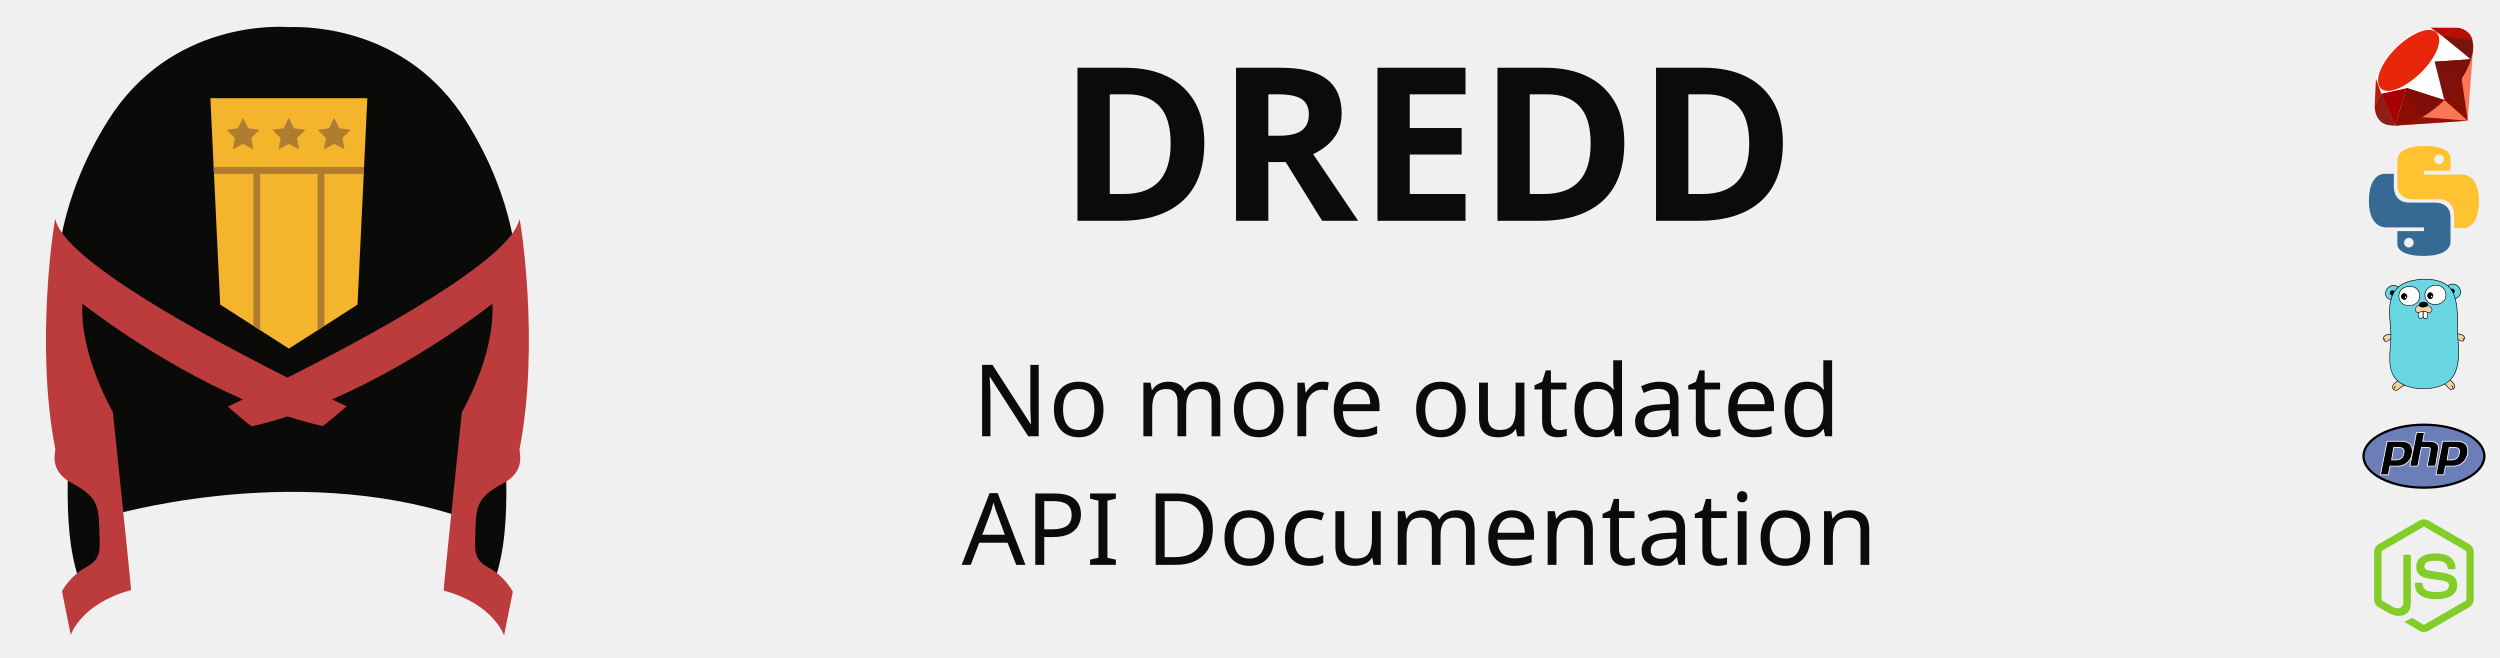
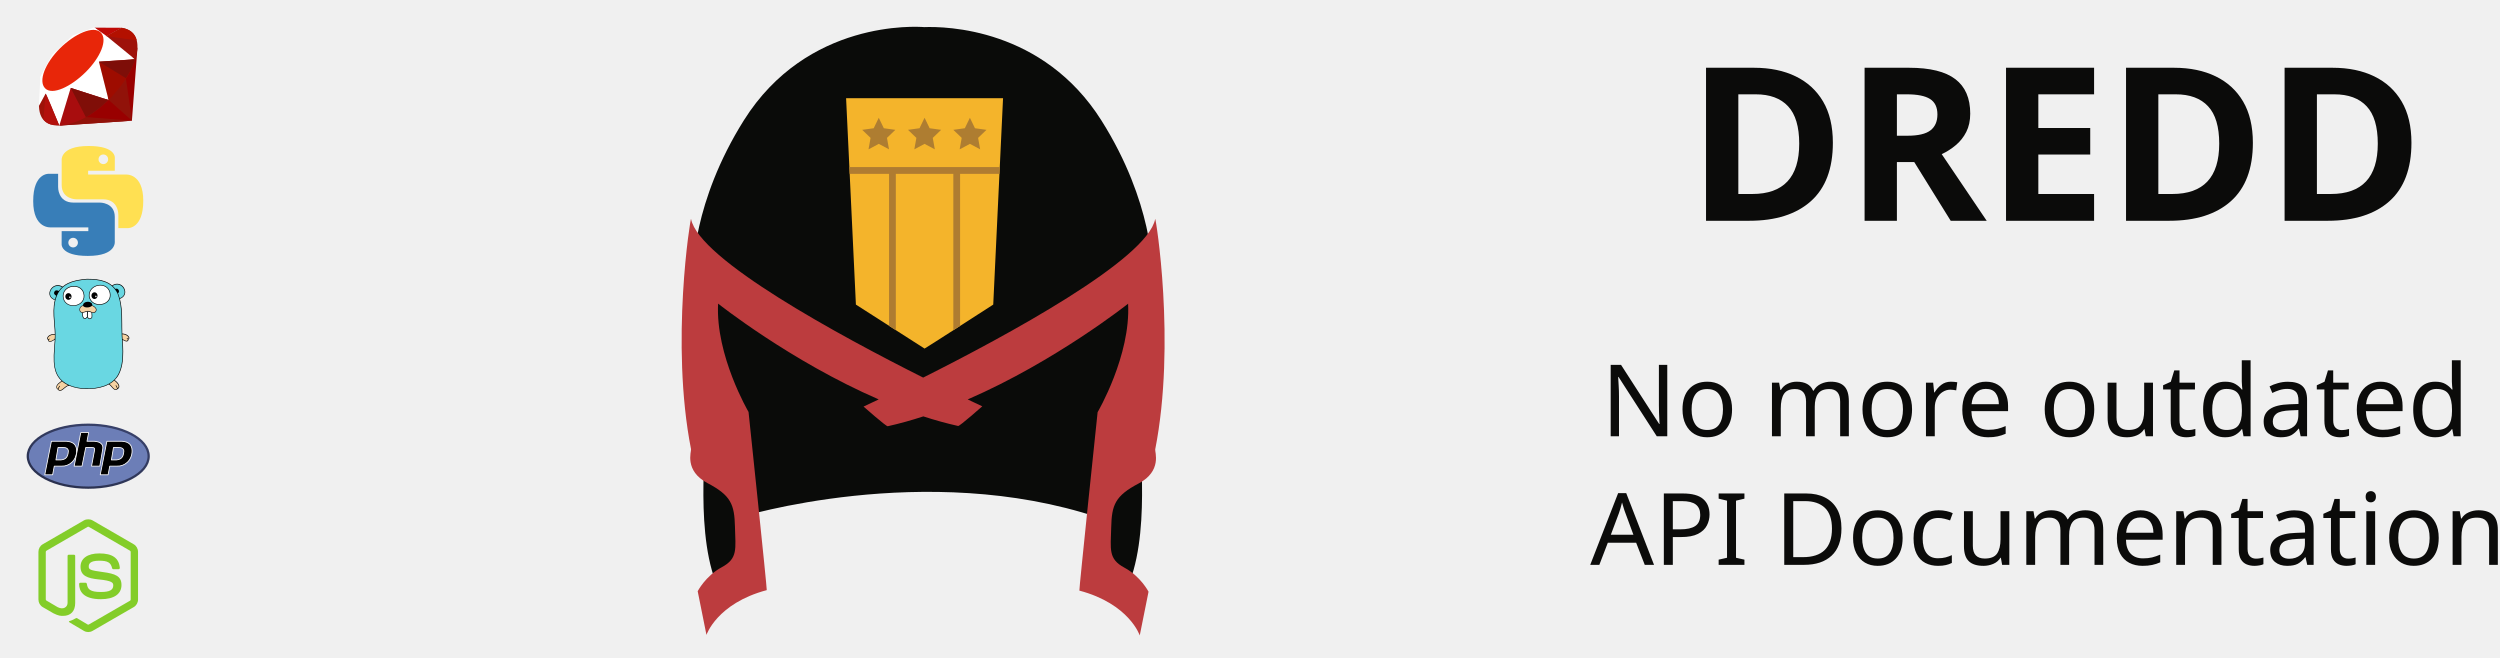
<svg xmlns="http://www.w3.org/2000/svg" xmlns:xlink="http://www.w3.org/1999/xlink" width="700px" height="184px" viewBox="0 0 700 184" version="1.1" id="svg4703">
  <defs id="defs4709">
-     <linearGradient x1="21.058" y1="26.108" x2="16.007" y2="17.169" id="linearGradient-1" gradientTransform="matrix(0.869607,0,0,0.8689455,-542.3468,95.90765)" gradientUnits="userSpaceOnUse">
+     <linearGradient x1="21.058" y1="26.108" x2="16.007" y2="17.169" id="linearGradient-1" gradientTransform="matrix(0.869607,0,0,0.8689455,26.15924,95.90765)" gradientUnits="userSpaceOnUse">
      <stop stop-color="#FB7655" offset="0%" id="stop4712" />
      <stop stop-color="#FB7655" offset="0%" id="stop4714" />
      <stop stop-color="#E42B1E" offset="41%" id="stop4716" />
      <stop stop-color="#990000" offset="99%" id="stop4718" />
      <stop stop-color="#990000" offset="100%" id="stop4720" />
    </linearGradient>
-     <linearGradient x1="32.125" y1="13.06" x2="23.246" y2="12.124" id="linearGradient-2" gradientTransform="matrix(0.6385085,0,0,1.183447,-542.3468,95.90765)" gradientUnits="userSpaceOnUse">
+     <linearGradient x1="32.125" y1="13.06" x2="23.246" y2="12.124" id="linearGradient-2" gradientTransform="matrix(0.6385085,0,0,1.183447,26.15924,95.90765)" gradientUnits="userSpaceOnUse">
      <stop stop-color="#871101" offset="0%" id="stop4723" />
      <stop stop-color="#871101" offset="0%" id="stop4725" />
      <stop stop-color="#911209" offset="99%" id="stop4727" />
      <stop stop-color="#911209" offset="100%" id="stop4729" />
    </linearGradient>
-     <linearGradient x1="4.74" y1="77.171" x2="4.71" y2="64.363" id="linearGradient-3" gradientTransform="matrix(2.544065,0,0,0.2970211,-542.3468,95.90765)" gradientUnits="userSpaceOnUse">
+     <linearGradient x1="4.74" y1="77.171" x2="4.71" y2="64.363" id="linearGradient-3" gradientTransform="matrix(2.544065,0,0,0.2970211,26.15924,95.90765)" gradientUnits="userSpaceOnUse">
      <stop stop-color="#871101" offset="0%" id="stop4732" />
      <stop stop-color="#871101" offset="0%" id="stop4734" />
      <stop stop-color="#911209" offset="99%" id="stop4736" />
      <stop stop-color="#911209" offset="100%" id="stop4738" />
    </linearGradient>
-     <linearGradient x1="5.717" y1="14.399" x2="6.95" y2="16.829" id="linearGradient-4" gradientTransform="matrix(0.7124359,0,0,1.060644,-542.3468,95.90765)" gradientUnits="userSpaceOnUse">
+     <linearGradient x1="5.717" y1="14.399" x2="6.95" y2="16.829" id="linearGradient-4" gradientTransform="matrix(0.7124359,0,0,1.060644,26.15924,95.90765)" gradientUnits="userSpaceOnUse">
      <stop stop-color="#FFFFFF" offset="0%" id="stop4741" />
      <stop stop-color="#FFFFFF" offset="0%" id="stop4743" />
      <stop stop-color="#E57252" offset="23%" id="stop4745" />
      <stop stop-color="#DE3B20" offset="46%" id="stop4747" />
      <stop stop-color="#A60003" offset="99%" id="stop4749" />
      <stop stop-color="#A60003" offset="100%" id="stop4751" />
    </linearGradient>
-     <linearGradient x1="11.722" y1="9.317" x2="12.097" y2="15.789" id="linearGradient-5" gradientTransform="matrix(0.8631306,0,0,0.8754655,-542.3468,95.90765)" gradientUnits="userSpaceOnUse">
+     <linearGradient x1="11.722" y1="9.317" x2="12.097" y2="15.789" id="linearGradient-5" gradientTransform="matrix(0.8631306,0,0,0.8754655,26.15924,95.90765)" gradientUnits="userSpaceOnUse">
      <stop stop-color="#FFFFFF" offset="0%" id="stop4754" />
      <stop stop-color="#FFFFFF" offset="0%" id="stop4756" />
      <stop stop-color="#E4714E" offset="23%" id="stop4758" />
      <stop stop-color="#BE1A0D" offset="56%" id="stop4760" />
      <stop stop-color="#A80D00" offset="99%" id="stop4762" />
      <stop stop-color="#A80D00" offset="100%" id="stop4764" />
    </linearGradient>
-     <linearGradient x1="15.435" y1="3.682" x2="15.899" y2="9.41" id="linearGradient-6" gradientTransform="matrix(1.0359,0,0,0.7294535,-542.3468,95.90765)" gradientUnits="userSpaceOnUse">
+     <linearGradient x1="15.435" y1="3.682" x2="15.899" y2="9.41" id="linearGradient-6" gradientTransform="matrix(1.0359,0,0,0.7294535,26.15924,95.90765)" gradientUnits="userSpaceOnUse">
      <stop stop-color="#FFFFFF" offset="0%" id="stop4767" />
      <stop stop-color="#FFFFFF" offset="0%" id="stop4769" />
      <stop stop-color="#E46342" offset="18%" id="stop4771" />
      <stop stop-color="#C82410" offset="40%" id="stop4773" />
      <stop stop-color="#A80D00" offset="99%" id="stop4775" />
      <stop stop-color="#A80D00" offset="100%" id="stop4777" />
    </linearGradient>
-     <linearGradient x1="9.694" y1="2.385" x2="10.026" y2="-1.716" id="linearGradient-7" gradientTransform="matrix(1.483415,0,0,0.509393,-542.3468,95.90765)" gradientUnits="userSpaceOnUse">
+     <linearGradient x1="9.694" y1="2.385" x2="10.026" y2="-1.716" id="linearGradient-7" gradientTransform="matrix(1.483415,0,0,0.509393,26.15924,95.90765)" gradientUnits="userSpaceOnUse">
      <stop stop-color="#FFFFFF" offset="0%" id="stop4780" />
      <stop stop-color="#FFFFFF" offset="0%" id="stop4782" />
      <stop stop-color="#C81F11" offset="54%" id="stop4784" />
      <stop stop-color="#BF0905" offset="99%" id="stop4786" />
      <stop stop-color="#BF0905" offset="100%" id="stop4788" />
    </linearGradient>
-     <linearGradient x1="0.945" y1="7.803" x2="1.736" y2="7.927" id="linearGradient-8" gradientTransform="matrix(0.4348304,0,0,1.737783,-542.3468,95.90765)" gradientUnits="userSpaceOnUse">
+     <linearGradient x1="0.945" y1="7.803" x2="1.736" y2="7.927" id="linearGradient-8" gradientTransform="matrix(0.4348304,0,0,1.737783,26.15924,95.90765)" gradientUnits="userSpaceOnUse">
      <stop stop-color="#FFFFFF" offset="0%" id="stop4791" />
      <stop stop-color="#FFFFFF" offset="0%" id="stop4793" />
      <stop stop-color="#DE4024" offset="31%" id="stop4795" />
      <stop stop-color="#BF190B" offset="99%" id="stop4797" />
      <stop stop-color="#BF190B" offset="100%" id="stop4799" />
    </linearGradient>
-     <linearGradient x1="-2.215" y1="18.793" x2="16.313" y2="-0.34" id="linearGradient-9" gradientTransform="matrix(0.8698952,0,0,0.8686576,-542.3468,95.90765)" gradientUnits="userSpaceOnUse">
+     <linearGradient x1="-2.215" y1="18.793" x2="16.313" y2="-0.34" id="linearGradient-9" gradientTransform="matrix(0.8698952,0,0,0.8686576,26.15924,95.90765)" gradientUnits="userSpaceOnUse">
      <stop stop-color="#BD0012" offset="0%" id="stop4802" />
      <stop stop-color="#BD0012" offset="0%" id="stop4804" />
      <stop stop-color="#FFFFFF" offset="7%" id="stop4806" />
      <stop stop-color="#FFFFFF" offset="17%" id="stop4808" />
      <stop stop-color="#C82F1C" offset="27%" id="stop4810" />
      <stop stop-color="#820C01" offset="33%" id="stop4812" />
      <stop stop-color="#A31601" offset="46%" id="stop4814" />
      <stop stop-color="#B31301" offset="72%" id="stop4816" />
      <stop stop-color="#E82609" offset="99%" id="stop4818" />
      <stop stop-color="#E82609" offset="100%" id="stop4820" />
    </linearGradient>
-     <linearGradient x1="10.123" y1="23.652" x2="7.242" y2="22.073" id="linearGradient-10" gradientTransform="matrix(0.9928576,0,0,0.7610769,-542.3468,95.90765)" gradientUnits="userSpaceOnUse">
+     <linearGradient x1="10.123" y1="23.652" x2="7.242" y2="22.073" id="linearGradient-10" gradientTransform="matrix(0.9928576,0,0,0.7610769,26.15924,95.90765)" gradientUnits="userSpaceOnUse">
      <stop stop-color="#8C0C01" offset="0%" id="stop4823" />
      <stop stop-color="#8C0C01" offset="0%" id="stop4825" />
      <stop stop-color="#990C00" offset="54%" id="stop4827" />
      <stop stop-color="#A80D0E" offset="99%" id="stop4829" />
      <stop stop-color="#A80D0E" offset="100%" id="stop4831" />
    </linearGradient>
-     <linearGradient x1="22.909" y1="12.948" x2="17.636" y2="9.614" id="linearGradient-11" gradientTransform="matrix(0.8201796,0,0,0.9213117,-542.3468,95.90765)" gradientUnits="userSpaceOnUse">
+     <linearGradient x1="22.909" y1="12.948" x2="17.636" y2="9.614" id="linearGradient-11" gradientTransform="matrix(0.8201796,0,0,0.9213117,26.15924,95.90765)" gradientUnits="userSpaceOnUse">
      <stop stop-color="#7E110B" offset="0%" id="stop4834" />
      <stop stop-color="#7E110B" offset="0%" id="stop4836" />
      <stop stop-color="#9E0C00" offset="99%" id="stop4838" />
      <stop stop-color="#9E0C00" offset="100%" id="stop4840" />
    </linearGradient>
-     <linearGradient x1="23.748" y1="5.637" x2="21.238" y2="3.153" id="linearGradient-12" gradientTransform="matrix(0.8581007,0,0,0.8805972,-542.3468,95.90765)" gradientUnits="userSpaceOnUse">
+     <linearGradient x1="23.748" y1="5.637" x2="21.238" y2="3.153" id="linearGradient-12" gradientTransform="matrix(0.8581007,0,0,0.8805972,26.15924,95.90765)" gradientUnits="userSpaceOnUse">
      <stop stop-color="#79130D" offset="0%" id="stop4843" />
      <stop stop-color="#79130D" offset="0%" id="stop4845" />
      <stop stop-color="#9E120B" offset="99%" id="stop4847" />
      <stop stop-color="#9E120B" offset="100%" id="stop4849" />
    </linearGradient>
-     <radialGradient cx="12.588" cy="13.297" fx="12.588" fy="13.297" r="4.407" id="radialGradient-13" gradientTransform="matrix(1.202537,0,0,0.6283724,-542.3468,95.90765)" gradientUnits="userSpaceOnUse">
+     <radialGradient cx="12.588" cy="13.297" fx="12.588" fy="13.297" r="4.407" id="radialGradient-13" gradientTransform="matrix(1.202537,0,0,0.6283724,26.15924,95.90765)" gradientUnits="userSpaceOnUse">
      <stop stop-color="#A80D00" offset="0%" id="stop4852" />
      <stop stop-color="#A80D00" offset="0%" id="stop4854" />
      <stop stop-color="#7E0E08" offset="99%" id="stop4856" />
      <stop stop-color="#7E0E08" offset="100%" id="stop4858" />
    </radialGradient>
-     <radialGradient cx="7.915" cy="20.001" fx="7.915" fy="20.001" r="7.151" id="radialGradient-14" gradientTransform="matrix(0.9852392,0,0,0.766962,-542.3468,95.90765)" gradientUnits="userSpaceOnUse">
+     <radialGradient cx="7.915" cy="20.001" fx="7.915" fy="20.001" r="7.151" id="radialGradient-14" gradientTransform="matrix(0.9852392,0,0,0.766962,26.15924,95.90765)" gradientUnits="userSpaceOnUse">
      <stop stop-color="#A30C00" offset="0%" id="stop4861" />
      <stop stop-color="#A30C00" offset="0%" id="stop4863" />
      <stop stop-color="#800E08" offset="99%" id="stop4865" />
      <stop stop-color="#800E08" offset="100%" id="stop4867" />
    </radialGradient>
-     <linearGradient x1="4.591" y1="14.706" x2="1.72" y2="13.527" id="linearGradient-15" gradientTransform="matrix(0.6113683,0,0,1.235983,-542.3468,95.90765)" gradientUnits="userSpaceOnUse">
+     <linearGradient x1="4.591" y1="14.706" x2="1.72" y2="13.527" id="linearGradient-15" gradientTransform="matrix(0.6113683,0,0,1.235983,26.15924,95.90765)" gradientUnits="userSpaceOnUse">
      <stop stop-color="#8B2114" offset="0%" id="stop4870" />
      <stop stop-color="#8B2114" offset="0%" id="stop4872" />
      <stop stop-color="#9E100A" offset="43%" id="stop4874" />
      <stop stop-color="#B3100C" offset="99%" id="stop4876" />
      <stop stop-color="#B3100C" offset="100%" id="stop4878" />
    </linearGradient>
-     <linearGradient x1="12.851" y1="1.835" x2="13.362" y2="4.928" id="linearGradient-16" gradientTransform="matrix(1.344972,0,0,0.5618266,-542.3468,95.90765)" gradientUnits="userSpaceOnUse">
+     <linearGradient x1="12.851" y1="1.835" x2="13.362" y2="4.928" id="linearGradient-16" gradientTransform="matrix(1.344972,0,0,0.5618266,26.15924,95.90765)" gradientUnits="userSpaceOnUse">
      <stop stop-color="#B31000" offset="0%" id="stop4881" />
      <stop stop-color="#B31000" offset="0%" id="stop4883" />
      <stop stop-color="#910F08" offset="44%" id="stop4885" />
      <stop stop-color="#791C12" offset="99%" id="stop4887" />
      <stop stop-color="#791C12" offset="100%" id="stop4889" />
    </linearGradient>
-     <linearGradient x1="2.612" y1="2.454" x2="15.971" y2="15.65" id="linearGradient-17" gradientTransform="matrix(0.8712167,0,0,-0.8765837,-507.1009,-39.6159)" gradientUnits="userSpaceOnUse">
+     <linearGradient x1="2.612" y1="2.454" x2="15.971" y2="15.65" id="linearGradient-17" gradientTransform="matrix(0.8712167,0,0,-0.8765837,64.42665,-39.6159)" gradientUnits="userSpaceOnUse">
      <stop stop-color="#387EB8" offset="0%" id="stop4892" />
      <stop stop-color="#366994" offset="100%" id="stop4894" />
    </linearGradient>
-     <linearGradient x1="10.83" y1="10.939" x2="25.178" y2="24.472" id="linearGradient-18" gradientTransform="matrix(0.8712166,0,0,-0.8765837,-507.1009,-39.6159)" gradientUnits="userSpaceOnUse">
+     <linearGradient x1="10.83" y1="10.939" x2="25.178" y2="24.472" id="linearGradient-18" gradientTransform="matrix(0.8712166,0,0,-0.8765837,64.42665,-39.6159)" gradientUnits="userSpaceOnUse">
      <stop stop-color="#FFE052" offset="0%" id="stop4897" />
      <stop stop-color="#FFC331" offset="100%" id="stop4899" />
    </linearGradient>
-     <radialGradient cx="77.914" cy="-48.545" r="146" fx="77.914" fy="-48.545" id="radialGradient3870" xlink:href="#linearGradient3798" gradientUnits="userSpaceOnUse" gradientTransform="matrix(12.93717,0,0,11.64484,-6032.082,-362.2078)" />
+     <radialGradient cx="77.914" cy="-48.545" r="146" fx="77.914" fy="-48.545" id="radialGradient3870" xlink:href="#linearGradient3798" gradientUnits="userSpaceOnUse" gradientTransform="matrix(12.93717,0,0,11.64484,-389.6648,-362.2078)" />
    <linearGradient x1="150" y1="84" x2="299" y2="84" id="linearGradient3798" gradientUnits="userSpaceOnUse">
      <stop id="stop3800" style="stop-color:#dddce9;stop-opacity:1" offset="0" />
      <stop id="stop3802" style="stop-color:#5664a3;stop-opacity:1" offset="0.37" />
      <stop id="stop3804" style="stop-color:#000000;stop-opacity:1" offset="1" />
    </linearGradient>
  </defs>
-   <g style="fill:none;fill-rule:evenodd;stroke:none;stroke-width:1" id="dredd1" transform="matrix(1.100653,0,0,1.100653,12.85813,7.319154)">
+   <g style="fill:none;fill-rule:evenodd;stroke:none;stroke-width:1" id="dredd1" transform="matrix(1.100653,0,0,1.100653,190.8581,7.319154)">
    <g id="Group-5">
      <path d="m 105.904,113.889 -2.878,23.588 0.628,-2.494 c 0,0 8.566,10.21 9.165,9.027 6.992,-13.803 3.065,-38.652 4.322,-39.588 l -11.238,9.467 0,0 z m 0.893,-89.886 C 91.94,0.467 67.135,0.04 61.69,0.247 59.754,0.092 31.922,-1.671 15.823,23.971 2.699,44.876 2.943,62.257 2.943,62.257 l 58.007,49.526 0.001,0.385 0.226,-0.191 0.284,0.242 0.002,-0.485 58.272,-49.481 c 0,0 0.245,-17.364 -12.939,-38.25 l 0,0 z M 5.525,104.466 c 1.251,0.936 -2.658,25.808 4.303,39.625 0.597,1.184 9.124,-9.036 9.124,-9.036 l 0.626,2.496 -2.865,-23.61 -11.187,-9.475 0,0 z" id="Fill-1" style="fill:#0a0b09" />
      <path d="m 14.646,124.985 c 0,0 47.287,-14.646 91.329,0 4.692,1.56 8.522,-32.005 8.522,-32.005 L 119.424,64.763 59.422,95.565 1.196,61.954 5.208,88.673 14.646,124.985" id="Fill-3" style="fill:#0a0b09" />
      <path d="m 116.264,116.342 c 6.002,-3.151 4.099,-8.09 4.208,-8.643 5.335,-27.146 0.105,-59.195 0,-58.65 C 118.477,59.379 82.557,78.803 61.441,89.408 40.369,78.828 4.387,59.383 2.391,49.048 c -0.105,-0.544 -5.328,31.464 0,58.576 0.109,0.553 -1.792,5.485 4.202,8.632 5.994,3.147 6.836,5.463 6.973,11.11 0.137,5.648 0.793,8.056 -3.347,10.277 -4.14,2.222 -6.136,6.111 -6.136,6.111 l 2.231,11.111 c 0,0 2.658,-8.02 15.34,-11.388 0.131,-0.035 -4.633,-45.328 -4.633,-45.328 0,0 -8.44,-14.388 -7.745,-27.565 0,0 18.399,14.633 40.858,24.372 -2.439,1.167 -3.854,1.822 -3.854,1.822 0,0 5.76,5.092 6.144,5.006 3.03,-0.675 6.061,-1.525 9.063,-2.506 2.935,0.953 5.896,1.78 8.856,2.439 0.384,0.085 6.136,-5 6.136,-5 0,0 -1.359,-0.63 -3.706,-1.752 C 95.213,85.215 113.578,70.611 113.578,70.611 c 0.696,13.193 -7.756,27.6 -7.756,27.6 0,0 -4.771,45.351 -4.64,45.386 C 113.882,146.97 116.543,155 116.543,155 l 2.234,-11.125 c 0,0 -1.999,-3.894 -6.145,-6.119 -4.145,-2.224 -3.489,-4.636 -3.351,-10.29 0.137,-5.655 0.98,-7.973 6.982,-11.125" id="Fill-4" style="fill:#bc3c3e" />
    </g>
    <path d="m 41.836,18.325 39.93,0 -2.496,52.512 c 0,0 -17.361,11.189 -17.469,11.189 -0.035,0 -17.469,-11.189 -17.469,-11.189 L 41.836,18.325" id="Fill-6" style="fill:#f4b42b" />
    <path d="m 42.67,35.858 0.079,1.723 10.017,0 0,38.665 1.721,1.103 0,-39.769 14.629,0 0,39.769 1.721,-1.086 0,-38.683 10.014,0 0.082,-1.723 -38.263,0" id="Fill-7" style="fill:#af7c31" />
    <path d="m 50.15,23.312 1.289,2.662 2.928,0.405 -2.131,2.05 0.52,2.913 -2.607,-1.396 -2.606,1.396 0.52,-2.913 -2.131,-2.05 2.928,-0.405 1.289,-2.662" id="Fill-8" style="fill:#ae7d31" />
    <path d="m 61.801,23.312 1.289,2.662 2.928,0.405 -2.131,2.05 0.52,2.913 -2.607,-1.396 -2.606,1.396 0.52,-2.913 -2.131,-2.05 2.928,-0.405 1.289,-2.662" id="Fill-9" style="fill:#ae7d31" />
    <path d="m 73.333,23.312 1.289,2.662 2.928,0.405 -2.131,2.05 0.52,2.913 -2.606,-1.396 -2.607,1.396 0.52,-2.913 -2.131,-2.05 2.928,-0.405 1.289,-2.662" id="Fill-10" style="fill:#ae7d31" />
  </g>
-   <text id="DREDD" font-size="60" font-weight="bold" line-spacing="60" style="font-weight:bold;font-size:60px;font-family:'Proxima Nova';fill:#0b0b0a;fill-rule:evenodd;stroke:none;stroke-width:1" x="261.283" y="-27.186">
-     <tspan x="296.283" y="61.814" id="tspan4914">DREDD</tspan>
+   <text id="DREDD" font-size="60" font-weight="bold" line-spacing="60" style="font-weight:bold;font-size:60px;font-family:'Proxima Nova';fill:#0b0b0a;fill-rule:evenodd;stroke:none;stroke-width:1" x="437.283" y="-27.186">
+     <tspan x="472.283" y="61.814" id="tspan4914">DREDD</tspan>
  </text>
-   <text id="No-more-outdated" font-size="28" font-weight="206" line-spacing="35" style="font-size:28px;font-family:TitilliumText25L;text-align:center;text-anchor:middle;fill:#0b0b0a;fill-rule:evenodd;stroke:none;stroke-width:1" y="37.154" x="85.801">
-     <tspan x="397.463" y="122.154" id="tspan4917" style="text-align:center;text-anchor:middle">No more outdated</tspan>
-     <tspan x="397.463" y="158.154" id="tspan4919" style="text-align:center;text-anchor:middle">API Documentation</tspan>
+   <text id="No-more-outdated" font-size="28" font-weight="206" line-spacing="35" style="font-size:28px;font-family:TitilliumText25L;text-align:center;text-anchor:middle;fill:#0b0b0a;fill-rule:evenodd;stroke:none;stroke-width:1" y="37.154" x="261.801">
+     <tspan x="573.463" y="122.154" id="tspan4917" style="text-align:center;text-anchor:middle">No more outdated</tspan>
+     <tspan x="573.463" y="158.154" id="tspan4919" style="text-align:center;text-anchor:middle">API Documentation</tspan>
  </text>
-   <g id="g5546">
+   <g id="g5546" transform="translate(-654,0)">
    <g transform="matrix(1.150382,0,0,1.150382,664.9062,7.669519)" id="Group" style="fill:none;fill-rule:evenodd;stroke:none;stroke-width:1">
      <path style="fill:url(#linearGradient-1)" id="Shape" d="M 18.585,15.79 4.889,23.922 22.623,22.719 23.989,4.837 18.585,15.79 l 0,0 z" />
      <path style="fill:url(#linearGradient-2)" id="path4923" d="m 22.652,22.707 -1.524,-10.52 -4.152,5.482 5.676,5.038 0,0 z" />
      <path style="fill:url(#linearGradient-3)" id="path4925" d="m 22.673,22.707 -11.167,-0.877 -6.557,2.069 17.724,-1.193 0,0 z" />
      <path style="fill:url(#linearGradient-4)" id="path4927" d="m 4.964,23.902 2.79,-9.139 -6.139,1.313 3.349,7.826 0,0 z" />
      <path style="fill:url(#linearGradient-5)" id="path4929" d="M 16.975,17.699 14.408,7.645 7.062,14.53 l 9.912,3.169 0,0 z" />
      <path style="fill:url(#linearGradient-6)" id="path4931" d="m 23.406,7.786 -6.944,-5.671 -1.934,6.251 8.877,-0.58 0,0 z" />
      <path style="fill:url(#linearGradient-7)" id="path4933" d="m 20.159,0.093 -4.084,2.257 -2.576,-2.287 6.66,0.03 0,0 z" />
      <path style="fill:url(#linearGradient-8)" id="path4935" d="M 0,19.141 1.711,16.021 0.327,12.304 0,19.141 l 0,0 z" />
      <path style="fill:#ffffff" id="path4937" d="M 0.235,12.186 1.627,16.136 7.677,14.778 14.585,8.359 16.534,2.167 13.465,0 8.246,1.953 C 6.602,3.482 3.412,6.508 3.297,6.565 3.183,6.623 1.19,10.39 0.235,12.186 l 0,0 0,0 z" />
      <path style="fill:url(#linearGradient-9)" id="path4939" d="M 5.124,5.091 C 8.687,1.558 13.281,-0.529 15.044,1.25 16.805,3.028 14.937,7.351 11.374,10.882 7.811,14.414 3.274,16.616 1.512,14.838 -0.251,13.06 1.561,8.623 5.124,5.091 l 0,0 0,0 z" />
      <path style="fill:url(#linearGradient-10)" id="path4941" d="m 4.964,23.898 2.768,-9.168 9.192,2.953 c -3.324,3.116 -7.02,5.751 -11.96,6.215 l 0,0 0,0 z" />
      <path style="fill:url(#linearGradient-11)" id="path4943" d="m 14.597,8.341 2.36,9.347 c 2.776,-2.919 5.268,-6.057 6.488,-9.939 l -8.848,0.592 0,0 z" />
      <path style="fill:url(#linearGradient-12)" id="path4945" d="m 23.421,7.796 c 0.944,-2.85 1.162,-6.939 -3.291,-7.698 l -3.654,2.018 6.945,5.68 0,0 z" />
      <path style="fill:#9e1209" id="path4947" d="m 0,19.1 c 0.131,4.704 3.525,4.774 4.97,4.815 L 1.631,16.116 0,19.1 l 0,0 z" />
      <path style="fill:url(#radialGradient-13)" id="path4949" d="m 14.61,8.355 c 2.133,1.311 6.433,3.945 6.52,3.993 0.135,0.076 1.854,-2.897 2.244,-4.578 l -8.764,0.585 0,0 z" />
      <path style="fill:url(#radialGradient-14)" id="path4951" d="m 7.728,14.73 3.7,7.139 c 2.188,-1.187 3.901,-2.632 5.47,-4.181 l -9.17,-2.958 0,0 z" />
      <path style="fill:url(#linearGradient-15)" id="path4953" d="m 1.616,16.126 -0.524,6.243 c 0.989,1.351 2.35,1.469 3.778,1.363 -1.033,-2.57 -3.096,-7.71 -3.253,-7.606 l 0,0 0,0 z" />
      <path style="fill:url(#linearGradient-16)" id="path4955" d="m 16.454,2.132 7.351,1.032 C 23.412,1.501 22.208,0.429 20.154,0.093 l -3.7,2.039 0,0 z" />
    </g>
    <g transform="matrix(1.144301,0,0,-1.144301,663.276,71.6675)" id="g4957" style="fill:none;fill-rule:evenodd;stroke:none;stroke-width:1">
      <path style="fill:url(#linearGradient-17)" id="path4959" d="M 13.386,0.008 C 6.548,0.008 6.975,2.985 6.975,2.985 l 0.008,3.084 6.525,0 0,0.926 -9.117,0 c 0,0 -4.375,-0.498 -4.375,6.428 -4.8e-7,6.926 3.819,6.681 3.819,6.681 l 2.279,0 0,-3.214 c 0,0 -0.123,-3.834 3.758,-3.834 l 6.472,0 c 0,0 3.636,0.059 3.636,-3.528 l 0,-5.931 c 0,-5e-7 0.552,-3.589 -6.594,-3.589 l 0,0 0,0 z M 9.788,2.082 c 0.649,-4e-7 1.174,0.527 1.174,1.179 0,0.652 -0.525,1.179 -1.174,1.179 -0.649,5e-7 -1.174,-0.527 -1.174,-1.179 -5e-7,-0.652 0.525,-1.179 1.174,-1.179 l 0,0 0,0 z" />
      <path style="fill:url(#linearGradient-18)" id="path4961" d="m 13.58,26.907 c 6.838,0 6.411,-2.977 6.411,-2.977 l -0.008,-3.084 -6.525,0 0,-0.926 9.117,0 c 0,0 4.375,0.498 4.375,-6.428 2e-6,-6.926 -3.819,-6.681 -3.819,-6.681 l -2.279,0 0,3.214 c 0,0 0.123,3.834 -3.758,3.834 l -6.472,0 c 0,0 -3.636,-0.059 -3.636,3.528 l 0,5.931 c 0,0 -0.552,3.589 6.594,3.589 l 0,0 0,0 z m 3.598,-2.074 c -0.649,0 -1.174,-0.527 -1.174,-1.179 0,-0.652 0.525,-1.179 1.174,-1.179 0.649,0 1.174,0.527 1.174,1.179 2e-6,0.652 -0.525,1.179 -1.174,1.179 l 0,0 0,0 z" />
    </g>
    <path id="path4967" d="m 678.704,145.411 c -0.424,0 -0.835,0.088 -1.2,0.296 l -11.542,6.69 c -0.747,0.432 -1.2,1.249 -1.2,2.117 l 0,13.357 c 0,0.867 0.453,1.684 1.2,2.117 l 3.015,1.746 c 1.464,0.725 2.004,0.713 2.671,0.713 2.168,0 3.406,-1.32 3.406,-3.616 l 0,-13.186 c 0,-0.186 -0.162,-0.321 -0.344,-0.321 l -1.446,0 c -0.185,0 -0.343,0.134 -0.343,0.321 l 0,13.186 c 0,1.017 -1.056,2.04 -2.769,1.18 l -3.135,-1.845 c -0.111,-0.061 -0.197,-0.168 -0.197,-0.296 l 0,-13.357 c 0,-0.127 0.086,-0.257 0.197,-0.321 l 11.517,-6.667 c 0.108,-0.062 0.236,-0.062 0.343,0 l 11.517,6.667 c 0.11,0.066 0.196,0.19 0.196,0.321 l 0,13.357 c 0,0.128 -0.063,0.259 -0.171,0.321 l -11.542,6.667 c -0.099,0.059 -0.235,0.059 -0.343,0 l -2.965,-1.771 c -0.088,-0.052 -0.209,-0.048 -0.294,0 -0.818,0.466 -0.972,0.52 -1.74,0.787 -0.189,0.066 -0.477,0.168 0.097,0.491 l 3.872,2.289 c 0.369,0.214 0.779,0.319 1.2,0.319 0.427,0 0.833,-0.105 1.202,-0.319 l 11.542,-6.667 c 0.747,-0.436 1.2,-1.249 1.2,-2.117 l 0,-13.357 c 0,-0.868 -0.453,-1.683 -1.2,-2.117 l -11.542,-6.69 c -0.362,-0.207 -0.778,-0.296 -1.202,-0.296 z m 3.089,9.546 c -3.287,0 -5.245,1.404 -5.245,3.739 0,2.533 1.943,3.229 5.097,3.542 3.774,0.371 4.068,0.927 4.068,1.673 0,1.293 -1.028,1.845 -3.456,1.845 -3.05,0 -3.72,-0.764 -3.944,-2.287 -0.026,-0.163 -0.152,-0.296 -0.319,-0.296 l -1.494,0 c -0.184,0 -0.343,0.159 -0.343,0.344 0,1.95 1.055,4.257 6.1,4.257 3.652,0 5.759,-1.44 5.759,-3.962 0,-2.5 -1.702,-3.171 -5.245,-3.641 -3.58,-0.475 -3.921,-0.707 -3.921,-1.549 0,-0.695 0.29,-1.624 2.941,-1.624 2.368,0 3.243,0.512 3.602,2.115 0.031,0.151 0.164,0.271 0.319,0.271 l 1.494,0 c 0.092,0 0.182,-0.057 0.246,-0.124 0.063,-0.071 0.106,-0.15 0.097,-0.246 -0.231,-2.761 -2.064,-4.059 -5.758,-4.059 z" style="fill:#83cd29;fill-rule:evenodd;stroke:none;stroke-width:1" />
    <g id="g5168" transform="matrix(0.1159078,0,0,0.1159078,661.3181,118.4595)">
      <ellipse cx="150" cy="80" rx="146" ry="76" id="ellipse3860" style="fill:#6c7eb7;stroke:url(#radialGradient3870);stroke-width:5.5" />
      <path d="m 45,125 16,-81 37,0 c 16,1 24,9 24,23 0,24 -19,38 -36,37 l -18,0 -4,21 -19,0 z m 27,-36 5,-30 13,0 c 7,0 12,3 12,9 -1,17 -9,20 -18,21 l -12,0 z" id="p" style="fill-rule:evenodd;stroke:#ffffff;stroke-width:2;stroke-linejoin:round" />
      <path d="m 116,104 16,-81 19,0 -4,21 18,0 c 16,1 22,9 20,19 l -7,41 -20,0 7,-37 c 1,-5 1,-8 -6,-8 l -15,0 -9,45 -19,0 z" id="h" style="stroke:#ffffff;stroke-width:2;stroke-linejoin:round" />
      <use transform="translate(134,0)" id="p2" xlink:href="#p" x="0" y="0" width="100%" height="100%" />
    </g>
    <g id="g4846" transform="matrix(0.09032735,0,0,0.09032735,667.1557,78.06176)">
      <path id="path4848" d="m 3.686,188.165 c 0.498,10.26 10.758,5.479 15.34,2.291 4.383,-3.088 5.678,-0.498 6.076,-6.475 0.299,-3.984 0.697,-7.869 0.498,-11.854 -6.674,-0.598 -13.846,0.996 -19.325,4.981 -2.889,1.992 -8.068,8.567 -2.59,11.057" style="fill:#f6d2a2" />
      <path id="path4850" d="m 208.187,314.272 c 7.869,4.881 22.313,19.623 10.459,26.795 -11.356,10.36 -17.731,-11.455 -27.692,-14.444 4.283,-5.877 9.662,-11.256 17.233,-12.352 l 0,0 0,0 z" style="fill:#f6d2a2" />
      <path id="path4852" d="m 67.337,330.907 c -9.264,1.395 -14.444,9.762 -22.213,14.045 -7.272,4.283 -10.061,-1.395 -10.658,-2.59 -1.096,-0.498 -0.996,0.498 -2.789,-1.295 -6.774,-10.658 6.973,-18.428 14.145,-23.707 9.961,-1.992 16.237,6.674 21.516,13.547 l 0,0 0,0 z" style="fill:#f6d2a2" />
      <path id="path4854" d="m 251.916,186.87 c -0.498,10.26 -10.758,5.479 -15.34,2.291 -4.383,-3.088 -5.678,-0.498 -6.076,-6.475 -0.299,-3.984 -0.697,-7.869 -0.498,-11.854 6.674,-0.598 13.846,0.996 19.325,4.981 2.789,1.992 8.068,8.567 2.59,11.057" style="fill:#f6d2a2" />
      <path id="path4856" d="M 224.722,61.759 C 260.283,49.208 232.492,0.498 201.513,22.014 181.192,4.582 153.202,1.395 123.816,1.395 95.029,3.686 67.636,8.965 48.511,25.7 17.631,5.777 -10.858,53.591 25.401,65.644 c -10.16,39.446 1.395,79.689 -0.199,119.832 -1.494,36.059 -10.957,84.37 9.065,116.744 17.033,27.692 53.69,37.553 83.872,38.649 38.549,1.395 85.267,-8.068 103.994,-45.423 17.93,-35.561 12.949,-79.888 10.658,-118.238 -2.291,-38.749 1.992,-78.095 -8.068,-115.449 l 0,0 z" style="fill:#69d7e2" />
      <path id="path4858" d="m 254.605,180.794 c -0.996,-2.092 -2.889,-4.482 -4.682,-5.777 -4.582,-3.287 -10.459,-5.08 -16.535,-5.279 -0.199,-6.176 -0.398,-12.949 -0.398,-21.516 l 0,-7.77 c -0.1,-24.504 -0.398,-35.262 -1.793,-48.71 -1.096,-10.559 -2.789,-20.321 -5.18,-29.485 8.068,-3.088 13.348,-8.168 15.44,-14.742 1.992,-6.076 0.996,-12.949 -2.391,-19.026 -3.486,-5.977 -9.065,-10.459 -15.539,-12.252 -6.973,-1.893 -14.543,-0.498 -21.815,4.383 C 195.237,15.141 187.767,10.957 179.399,7.77 164.557,2.291 147.325,0.199 123.916,0.199 l 0,0.996 -0.1,-0.996 C 98.814,2.191 80.286,6.076 64.946,13.547 58.77,16.535 53.292,20.121 48.511,24.305 41.139,19.723 33.469,18.627 26.397,20.819 19.823,22.811 14.145,27.493 10.758,33.569 7.371,39.645 6.574,46.618 8.865,52.595 11.156,58.571 16.436,63.253 24.305,66.142 21.815,76.202 20.52,86.861 20.321,98.615 c -0.199,11.455 0.299,20.619 2.092,41.339 1.295,15.44 1.793,22.512 1.992,31.079 -6.774,-0.299 -13.547,1.494 -18.627,5.18 -1.793,1.295 -3.785,3.586 -4.682,5.777 -1.295,2.789 -0.797,5.279 1.793,6.774 0.398,4.781 3.088,6.973 7.172,6.574 2.988,-0.299 6.574,-1.893 9.662,-4.084 0.697,-0.498 1.395,-0.896 2.092,-1.195 0.299,-0.1 0.498,-0.199 0.797,-0.299 0,0 0.598,-0.199 0.797,-0.299 0.299,-0.1 0.598,-0.199 0.797,-0.398 -0.199,4.682 -0.598,9.563 -1.494,20.719 -0.996,12.551 -1.494,19.424 -1.693,27.094 -0.896,28.489 2.49,49.208 12.651,65.644 3.188,5.18 7.072,9.762 11.654,13.946 -0.896,0.598 -4.682,3.387 -5.877,4.283 -4.184,3.188 -7.072,5.877 -8.766,8.865 -2.191,3.885 -2.191,7.77 0.299,11.854 l 0.1,0.1 0.1,0.1 c 1.096,1.096 1.693,1.395 2.49,1.395 l 0.1,0 0.199,0 0,0 c 0.1,0.199 0.199,0.299 0.299,0.498 0.299,0.498 0.598,0.896 0.896,1.295 2.49,2.889 5.977,3.586 10.658,0.797 2.49,-1.295 4.283,-2.789 8.068,-5.977 0.1,-0.1 0.1,-0.1 0.199,-0.199 6.076,-5.18 9.065,-7.072 13.547,-7.77 l 1.594,-0.299 c 0.598,0.299 1.195,0.498 1.893,0.797 14.145,5.678 30.581,8.766 47.216,9.363 21.516,0.797 42.235,-1.893 59.767,-8.268 4.682,-1.693 9.065,-3.686 13.248,-5.877 2.59,0.996 4.781,3.088 8.965,7.969 0.199,0.199 0.199,0.199 0.299,0.398 0.199,0.199 0.199,0.299 0.299,0.398 0.199,0.299 0.498,0.498 0.697,0.797 3.287,3.885 5.479,5.777 7.969,6.873 3.287,1.395 6.475,0.697 9.762,-2.291 5.777,-3.586 6.176,-9.164 2.391,-15.539 -2.689,-4.482 -7.371,-9.164 -11.754,-12.153 5.18,-5.08 9.662,-11.156 13.149,-18.03 9.563,-19.125 13.248,-41.438 13.049,-70.126 -0.1,-10.16 -0.498,-19.026 -1.594,-35.96 l 0,-0.498 c 0.498,0.199 0.996,0.498 1.494,0.896 3.088,2.092 6.674,3.785 9.662,4.084 4.084,0.398 6.774,-1.793 7.172,-6.574 l 0,0 c 2.49,-1.594 2.988,-4.084 1.693,-6.873 l 0,0 z M 222.929,18.328 c 5.977,1.594 11.156,5.777 14.344,11.356 3.188,5.578 4.084,11.854 2.291,17.432 -1.893,5.877 -6.674,10.559 -14.145,13.348 -1.494,-5.379 -3.287,-10.658 -5.279,-15.739 2.889,-2.49 4.283,-5.578 1.992,-9.961 -2.291,-4.383 -6.275,-4.881 -10.36,-3.586 -2.59,-3.387 -5.479,-6.375 -8.467,-9.164 6.574,-4.184 13.348,-5.379 19.623,-3.686 l 0,0 z M 10.559,51.997 C 8.467,46.618 9.164,40.243 12.352,34.665 c 3.188,-5.578 8.367,-9.961 14.543,-11.754 6.375,-1.893 13.248,-0.996 20.022,2.988 -3.885,3.486 -7.371,7.471 -10.36,11.854 -5.18,-2.689 -10.459,-3.188 -13.447,2.291 -3.088,5.877 0.498,9.563 5.578,12.352 -0.697,1.693 -1.395,3.486 -1.992,5.279 -0.697,2.191 -1.395,4.482 -1.992,6.774 C 17.432,61.659 12.651,57.376 10.559,51.997 l 0,0 z M 22.612,187.767 c -0.1,0 -0.697,0.199 -0.697,0.299 -0.299,0.1 -0.598,0.199 -0.896,0.398 -0.797,0.299 -1.594,0.797 -2.391,1.395 -2.789,1.992 -6.176,3.486 -8.766,3.686 -2.988,0.299 -4.682,-0.996 -4.981,-4.582 2.092,-0.697 2.988,-1.195 3.785,-2.391 l -1.594,-1.195 c -0.598,0.797 -1.195,1.096 -2.988,1.693 l 0,0 c -0.1,0 -0.1,0 -0.199,0.1 -1.594,-0.896 -1.893,-2.291 -0.996,-4.283 0.797,-1.793 2.59,-3.885 4.084,-4.981 4.781,-3.486 11.156,-5.18 17.532,-4.781 0,2.49 0.1,4.981 0,7.371 0,0.299 0,0.498 -0.1,0.797 -0.1,1.395 -0.1,1.992 -0.199,2.689 l 0,0 c -0.299,2.889 -0.498,3.287 -1.594,3.785 l 0,0 z m 30.082,150.313 c -0.1,0.1 -0.1,0.1 -0.199,0.199 -3.686,3.188 -5.479,4.482 -7.77,5.777 -3.785,2.291 -6.375,1.793 -8.168,-0.398 -0.299,-0.299 -0.498,-0.697 -0.697,-0.996 -0.1,-0.1 -0.199,-0.299 -0.299,-0.398 0,0 0,0 0,-0.1 0.199,-1.793 0.896,-3.088 2.689,-5.877 0.1,-0.1 0.1,-0.1 0.1,-0.199 1.096,-1.594 1.594,-2.49 2.092,-3.586 l -1.793,-0.797 c -0.398,0.896 -0.896,1.693 -1.893,3.287 -0.1,0.1 -0.1,0.1 -0.1,0.199 -1.793,2.59 -2.59,4.184 -2.988,5.977 l -0.1,0 c 0,0 0,0 -0.1,0 l -0.199,0 c -0.199,-0.1 -0.498,-0.299 -0.896,-0.697 -3.885,-6.176 -0.797,-11.455 7.969,-18.03 1.096,-0.797 4.781,-3.387 5.777,-4.184 0.199,0 0.398,-0.1 0.598,-0.199 5.379,4.582 11.654,8.567 18.627,11.854 l 0,0 c 0,0.1 0.1,0.199 0.199,0.299 -4.084,0.996 -7.272,3.088 -12.85,7.869 l 0,0 z M 219.941,327.222 c 3.088,5.18 2.988,9.363 -0.896,12.252 -0.299,-0.598 -0.498,-1.295 -0.896,-2.291 0,-0.1 0,-0.1 -0.1,-0.199 -1.395,-3.785 -2.291,-5.379 -3.984,-7.172 l -1.395,1.395 c 1.494,1.395 2.191,2.889 3.586,6.375 0,0.1 0,0.1 0.1,0.199 0.498,1.295 0.797,2.092 1.096,2.789 -2.59,2.191 -4.881,2.59 -7.272,1.494 -2.092,-0.896 -4.084,-2.789 -7.272,-6.375 -0.199,-0.199 -0.398,-0.498 -0.598,-0.797 -0.1,-0.1 -0.199,-0.199 -0.299,-0.398 -0.199,-0.199 -0.199,-0.199 -0.299,-0.398 -3.686,-4.283 -5.877,-6.574 -8.268,-7.869 5.578,-3.188 10.559,-6.774 15.041,-10.957 4.184,3.088 8.865,7.67 11.455,11.953 l 0,0 z m 1.395,-32.274 c -8.567,17.233 -23.707,29.385 -44.028,36.756 -17.332,6.275 -37.852,8.865 -59.069,8.068 -36.557,-1.295 -68.233,-14.045 -83.075,-38.151 -9.961,-16.037 -13.248,-36.458 -12.352,-64.548 0.299,-7.67 0.697,-14.543 1.693,-27.094 1.096,-14.145 1.395,-18.229 1.693,-24.604 0.199,-4.582 0.199,-9.264 0.1,-14.244 C 26.098,162.366 25.6,155.393 24.305,139.754 22.512,119.035 22.014,109.97 22.213,98.615 22.512,83.673 24.504,70.525 28.688,58.073 35.461,37.852 47.913,24.205 65.843,15.34 80.884,7.969 99.113,4.184 123.916,2.191 c 23.209,0 40.143,2.092 54.786,7.471 17.532,6.475 30.581,17.83 39.546,35.262 5.777,14.145 9.164,29.385 10.957,46.917 1.395,13.348 1.693,24.106 1.793,48.511 l 0,7.77 c 0.1,12.053 0.299,20.52 0.797,28.987 0.199,3.287 0.299,4.682 0.797,12.551 1.096,16.934 1.494,25.7 1.594,35.86 0.199,28.588 -3.387,50.602 -12.85,69.429 l 0,0 z m 30.481,-109.074 0,0 c -0.1,0 -0.199,-0.1 -0.299,-0.1 -1.793,-0.598 -2.391,-0.996 -2.988,-1.693 l -1.594,1.195 c 0.896,1.195 1.793,1.693 3.785,2.391 -0.398,3.586 -2.092,4.881 -4.981,4.582 -2.59,-0.199 -5.977,-1.793 -8.766,-3.686 -0.797,-0.598 -1.594,-0.996 -2.391,-1.395 -0.1,0 -0.199,-0.1 -0.299,-0.1 -0.398,-5.479 -0.398,-6.873 -0.598,-9.762 -0.1,-1.793 -0.199,-3.586 -0.299,-5.379 5.578,0.1 11.057,1.793 15.24,4.881 1.494,1.096 3.287,3.188 4.084,4.981 0.996,1.693 0.797,3.188 -0.896,4.084 l 0,0 z" style="fill:#000000" />
      <g id="g4860" transform="translate(108.9349,96.95101)">
        <path id="path4862" d="m 29.983,7.172 c 0.1,5.08 1.096,10.658 0.199,16.037 -1.395,2.59 -3.984,2.889 -6.275,3.885 -3.188,-0.498 -5.877,-2.59 -7.172,-5.578 -0.797,-6.076 0.199,-11.854 0.498,-17.93 0,-0.199 3.785,0.1 7.172,1.096 2.889,0.896 5.578,2.391 5.578,2.49 l 0,0 z" style="fill:#ffffff" />
        <path id="path4864" d="M 1.793,7.57 C -0.996,18.129 5.479,35.362 16.137,21.217 15.34,15.24 16.237,9.463 16.535,3.586 16.635,3.088 1.893,6.873 1.793,7.57 l 0,0 z" style="fill:#ffffff" />
        <path id="path4866" d="M 31.178,11.854 C 30.979,8.865 30.879,7.67 30.879,6.176 l 0,-0.697 -0.697,-0.199 -12.551,-3.885 0,-0.697 -1.295,0.299 -0.1,0 0,0.1 L 2.092,4.682 1.594,4.781 1.395,5.279 C -0.797,10.559 -0.299,18.528 2.49,23.409 5.678,28.987 10.858,29.086 16.137,22.711 17.631,25.6 20.42,27.592 23.608,28.09 l 0.299,0 0.299,-0.1 c 0.398,-0.199 0.797,-0.299 1.494,-0.598 0.1,0 0.1,0 0.199,-0.1 2.889,-0.996 4.084,-1.793 5.08,-3.686 l 0.1,-0.1 0,-0.199 c 0.299,-1.793 0.398,-3.686 0.398,-5.777 0,-1.494 -0.1,-2.889 -0.299,-5.678 l 0,0 z M 15.24,8.168 c -0.1,1.793 -0.199,2.49 -0.299,3.486 -0.199,3.686 -0.199,6.475 0.1,9.264 C 10.36,26.895 6.674,26.895 4.184,22.412 1.793,18.229 1.295,11.156 3.088,6.475 L 15.639,3.287 C 15.539,4.582 15.44,5.877 15.24,8.168 l 0,0 z M 29.186,22.911 c -0.697,1.195 -1.594,1.793 -3.984,2.59 -0.1,0 -0.1,0 -0.199,0.1 -0.598,0.199 -0.996,0.398 -1.295,0.498 -2.689,-0.498 -4.981,-2.291 -6.076,-4.781 -0.299,-2.689 -0.299,-5.479 -0.1,-9.164 0.1,-0.996 0.1,-1.693 0.299,-3.486 0.199,-2.291 0.299,-3.686 0.299,-4.981 L 28.987,6.973 c 0,1.295 0.1,2.49 0.299,5.08 0.199,2.689 0.299,4.084 0.299,5.678 0,1.893 -0.1,3.586 -0.398,5.18 l 0,0 z" style="fill:#000000" />
      </g>
      <g id="g4868" transform="translate(48.47551,21.97556)">
        <path id="path4870" d="M 2.291,38.749 C 11.455,74.409 68.532,65.245 66.341,29.485 63.751,-13.348 -6.475,-5.08 2.291,38.749" style="fill:#ffffff" />
        <path id="path4872" d="M 67.337,29.385 C 66.739,19.026 62.157,10.957 54.587,5.877 47.813,1.295 38.848,-0.498 29.983,0.598 21.118,1.793 12.949,5.777 7.57,12.053 1.594,19.026 -0.697,28.19 1.395,38.749 L 2.291,38.549 1.395,38.749 C 10.758,75.405 69.528,66.54 67.337,29.385 l 0,0 z M 3.188,38.549 C 1.195,28.489 3.387,19.922 8.965,13.447 14.045,7.57 21.715,3.686 30.182,2.59 c 8.467,-1.096 16.934,0.598 23.309,4.981 7.072,4.781 11.356,12.252 11.953,22.114 2.092,34.764 -53.391,43.132 -62.257,8.865 l 0,0 z" style="fill:#000000" />
        <ellipse id="ellipse4874" ry="10.459" rx="9.662" cy="32.872" cx="18.03" style="fill:#000000" />
        <ellipse id="ellipse4876" ry="2.689" rx="2.291" cy="35.262" cx="22.412" style="fill:#ffffff" />
      </g>
      <g id="g4878" transform="translate(129.6178,18.09752)">
        <path id="path4880" d="M 1.195,35.96 C 8.268,76.9 75.206,66.042 65.544,24.803 56.878,-12.252 -1.195,-1.992 1.195,35.96" style="fill:#ffffff" />
        <path id="path4882" d="M 66.44,24.604 C 57.575,-13.547 -2.191,-3.088 0.199,36.059 l 0,0.1 C 3.486,55.483 20.719,65.345 39.745,62.157 48.411,60.663 56.181,56.479 61.261,50.304 66.839,43.43 68.831,34.565 66.44,24.604 l 0,0 z m -6.674,24.504 C 54.985,54.886 47.714,58.87 39.446,60.265 21.416,63.253 5.279,53.989 2.092,35.86 -0.1,-0.996 56.28,-10.858 64.647,25.002 66.839,34.465 65.046,42.733 59.767,49.108 l 0,0 z" style="fill:#000000" />
        <ellipse id="ellipse4884" ry="10.459" rx="9.463" cy="34.167" cx="17.631" style="fill:#000000" />
        <ellipse id="ellipse4886" ry="2.689" rx="2.191" cy="36.557" cx="22.014" style="fill:#ffffff" />
      </g>
      <g id="g4888" transform="translate(99.53638,70.45107)">
        <path id="path4890" d="M 13.248,12.551 C 5.379,13.248 -0.996,22.512 3.088,29.883 8.467,39.645 20.52,28.987 27.991,29.983 36.657,30.182 43.729,39.147 50.602,31.577 58.272,23.209 47.315,15.041 38.649,11.455 l -25.401,1.096 0,0 z" style="fill:#f6d2a2" />
        <path id="path4892" d="M 51.598,19.225 C 48.909,15.838 44.227,12.75 39.147,10.658 l -0.199,-0.1 -0.199,0 -25.5,0.996 C 4.383,12.352 -1.992,22.612 2.291,30.381 c 1.693,2.988 3.984,4.482 7.072,4.682 2.291,0.1 4.682,-0.398 8.367,-1.693 0.299,-0.1 0.697,-0.199 1.195,-0.398 4.981,-1.693 6.973,-2.191 8.965,-1.893 l 0.1,0 c 2.391,0 4.383,0.697 8.168,2.191 4.184,1.693 5.479,2.191 7.57,2.391 2.889,0.199 5.379,-0.797 7.67,-3.287 3.885,-4.283 3.686,-8.865 0.199,-13.149 l 0,0 z m -1.693,11.754 c -1.893,2.092 -3.785,2.789 -6.076,2.689 -1.793,-0.1 -2.988,-0.598 -6.973,-2.191 C 32.872,29.784 30.68,29.186 28.09,29.086 25.6,28.788 23.508,29.286 18.229,31.079 17.731,31.278 17.332,31.377 17.033,31.477 9.762,33.967 6.275,33.768 3.885,29.385 0.299,22.911 5.777,14.145 13.248,13.447 l 25.202,-0.996 c 4.781,1.992 9.065,4.881 11.555,7.969 2.988,3.586 3.088,7.172 -0.1,10.559 l 0,0 z" style="fill:#231f20" />
        <g id="g4894" transform="translate(11.95331,0)" style="fill:#000000">
          <path id="path4896" d="M 28.688,8.268 C 25.6,-3.088 -0.299,-1.395 0.299,12.153 1.594,22.213 31.676,19.524 28.688,8.268 l 0,0 z" />
        </g>
      </g>
    </g>
  </g>
  <text xml:space="preserve" style="font-style:normal;font-weight:normal;font-size:40px;line-height:125%;font-family:Sans;letter-spacing:0px;word-spacing:0px;fill:#000000;fill-opacity:1;stroke:none;stroke-width:1px;stroke-linecap:butt;stroke-linejoin:miter;stroke-opacity:1" x="516.9" y="103.953" id="text5606">
    <tspan id="tspan5608" x="516.9" y="103.953" />
  </text>
</svg>
